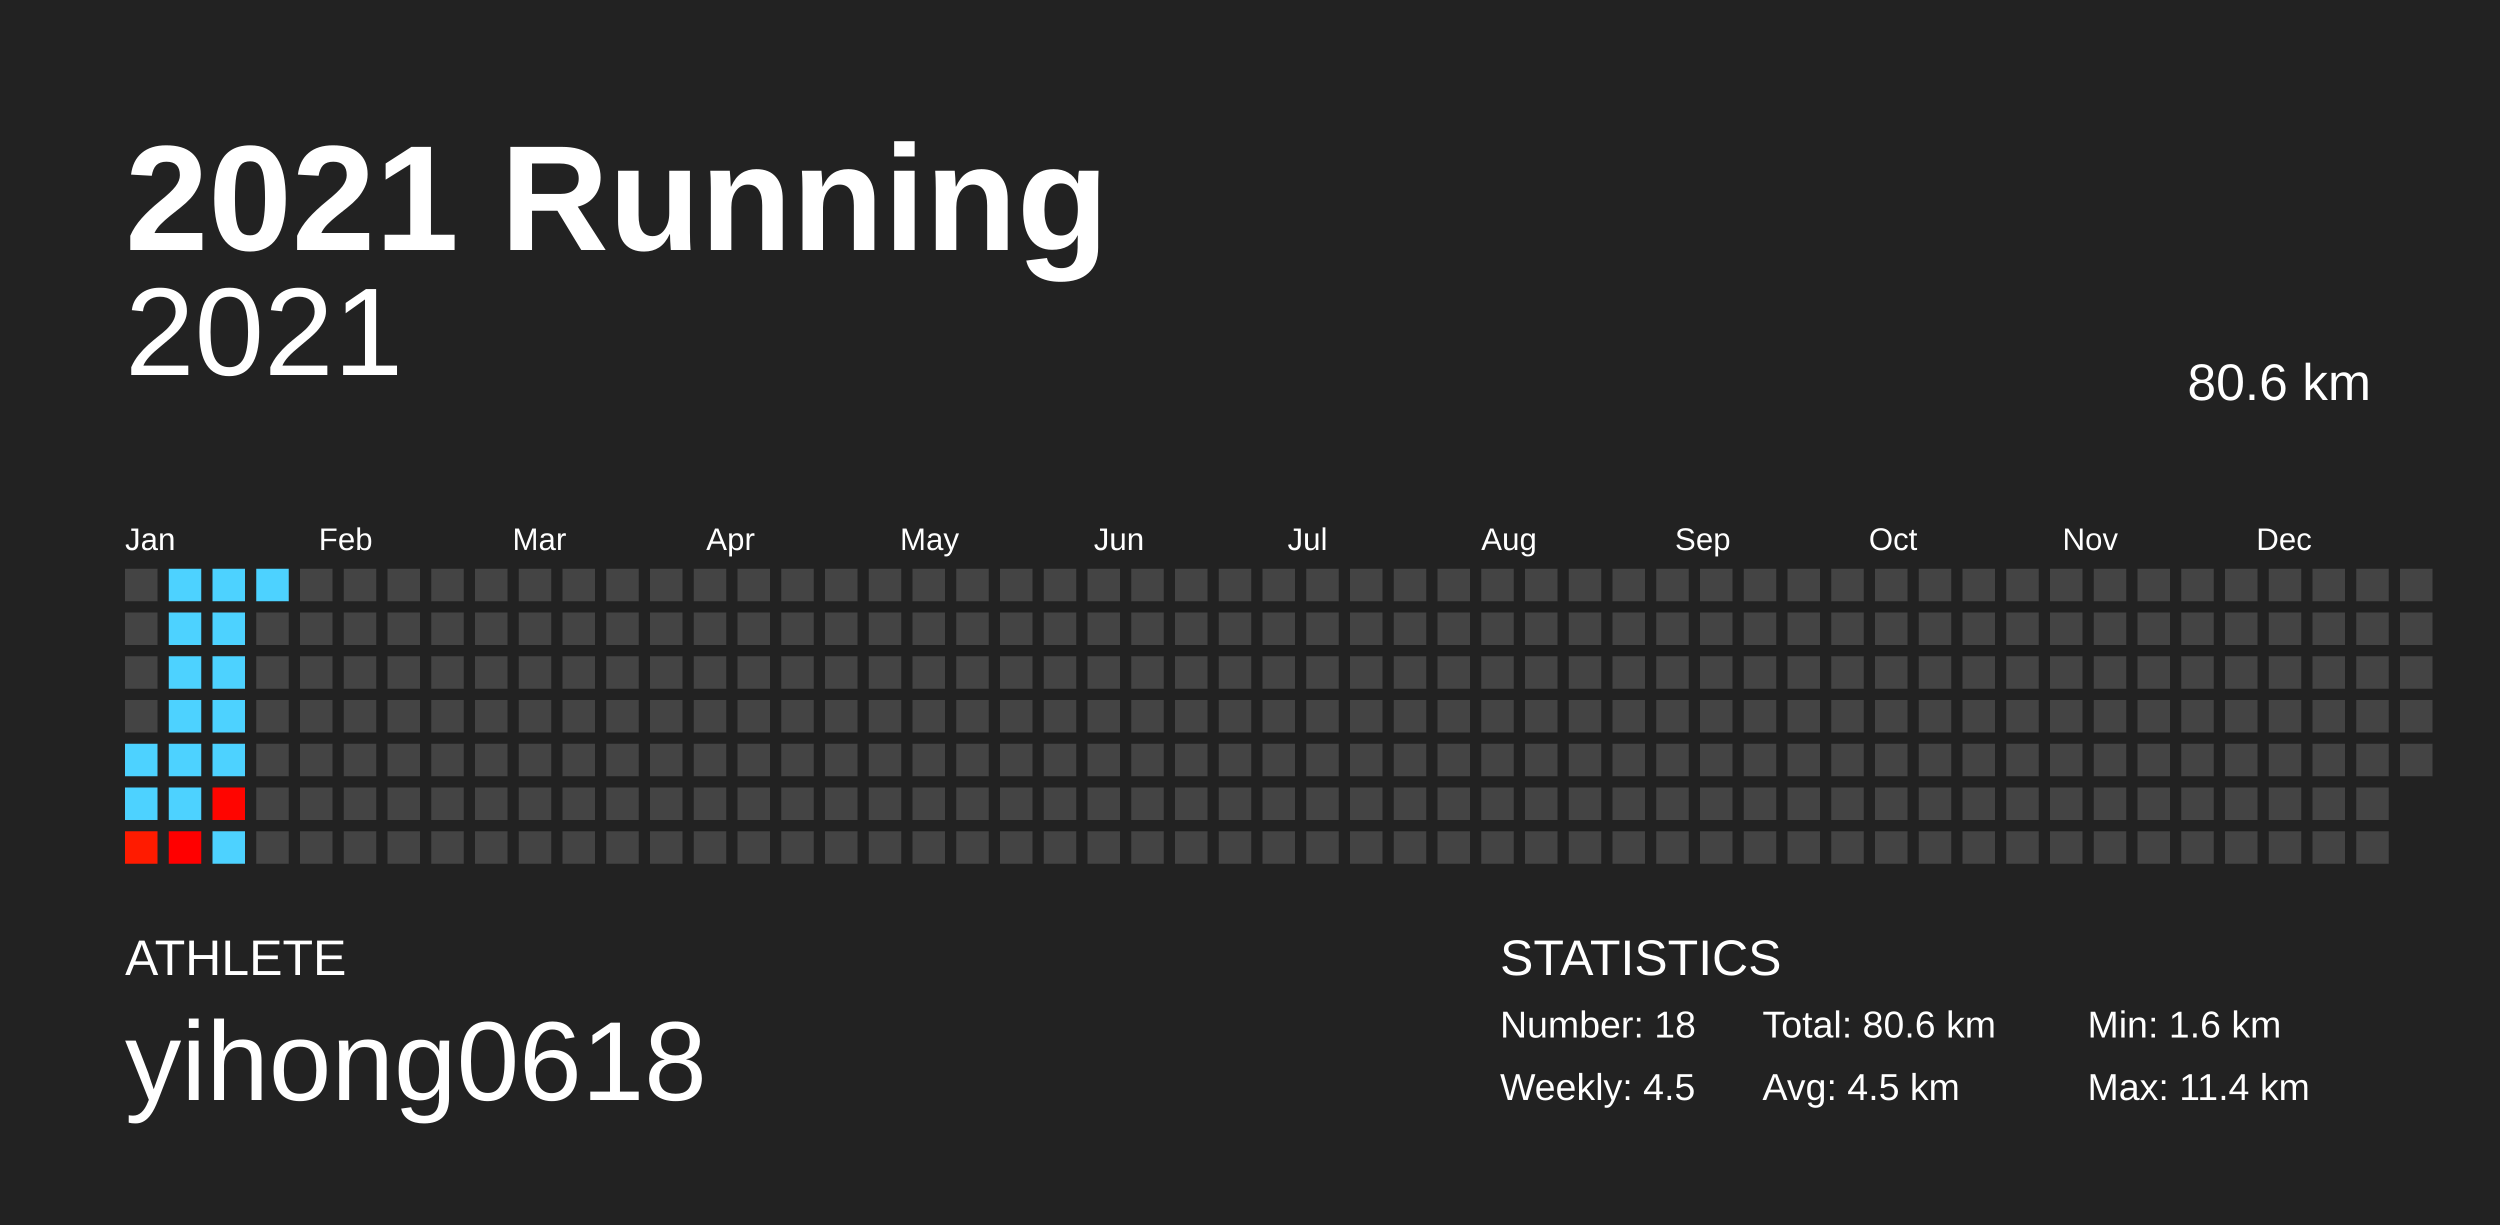
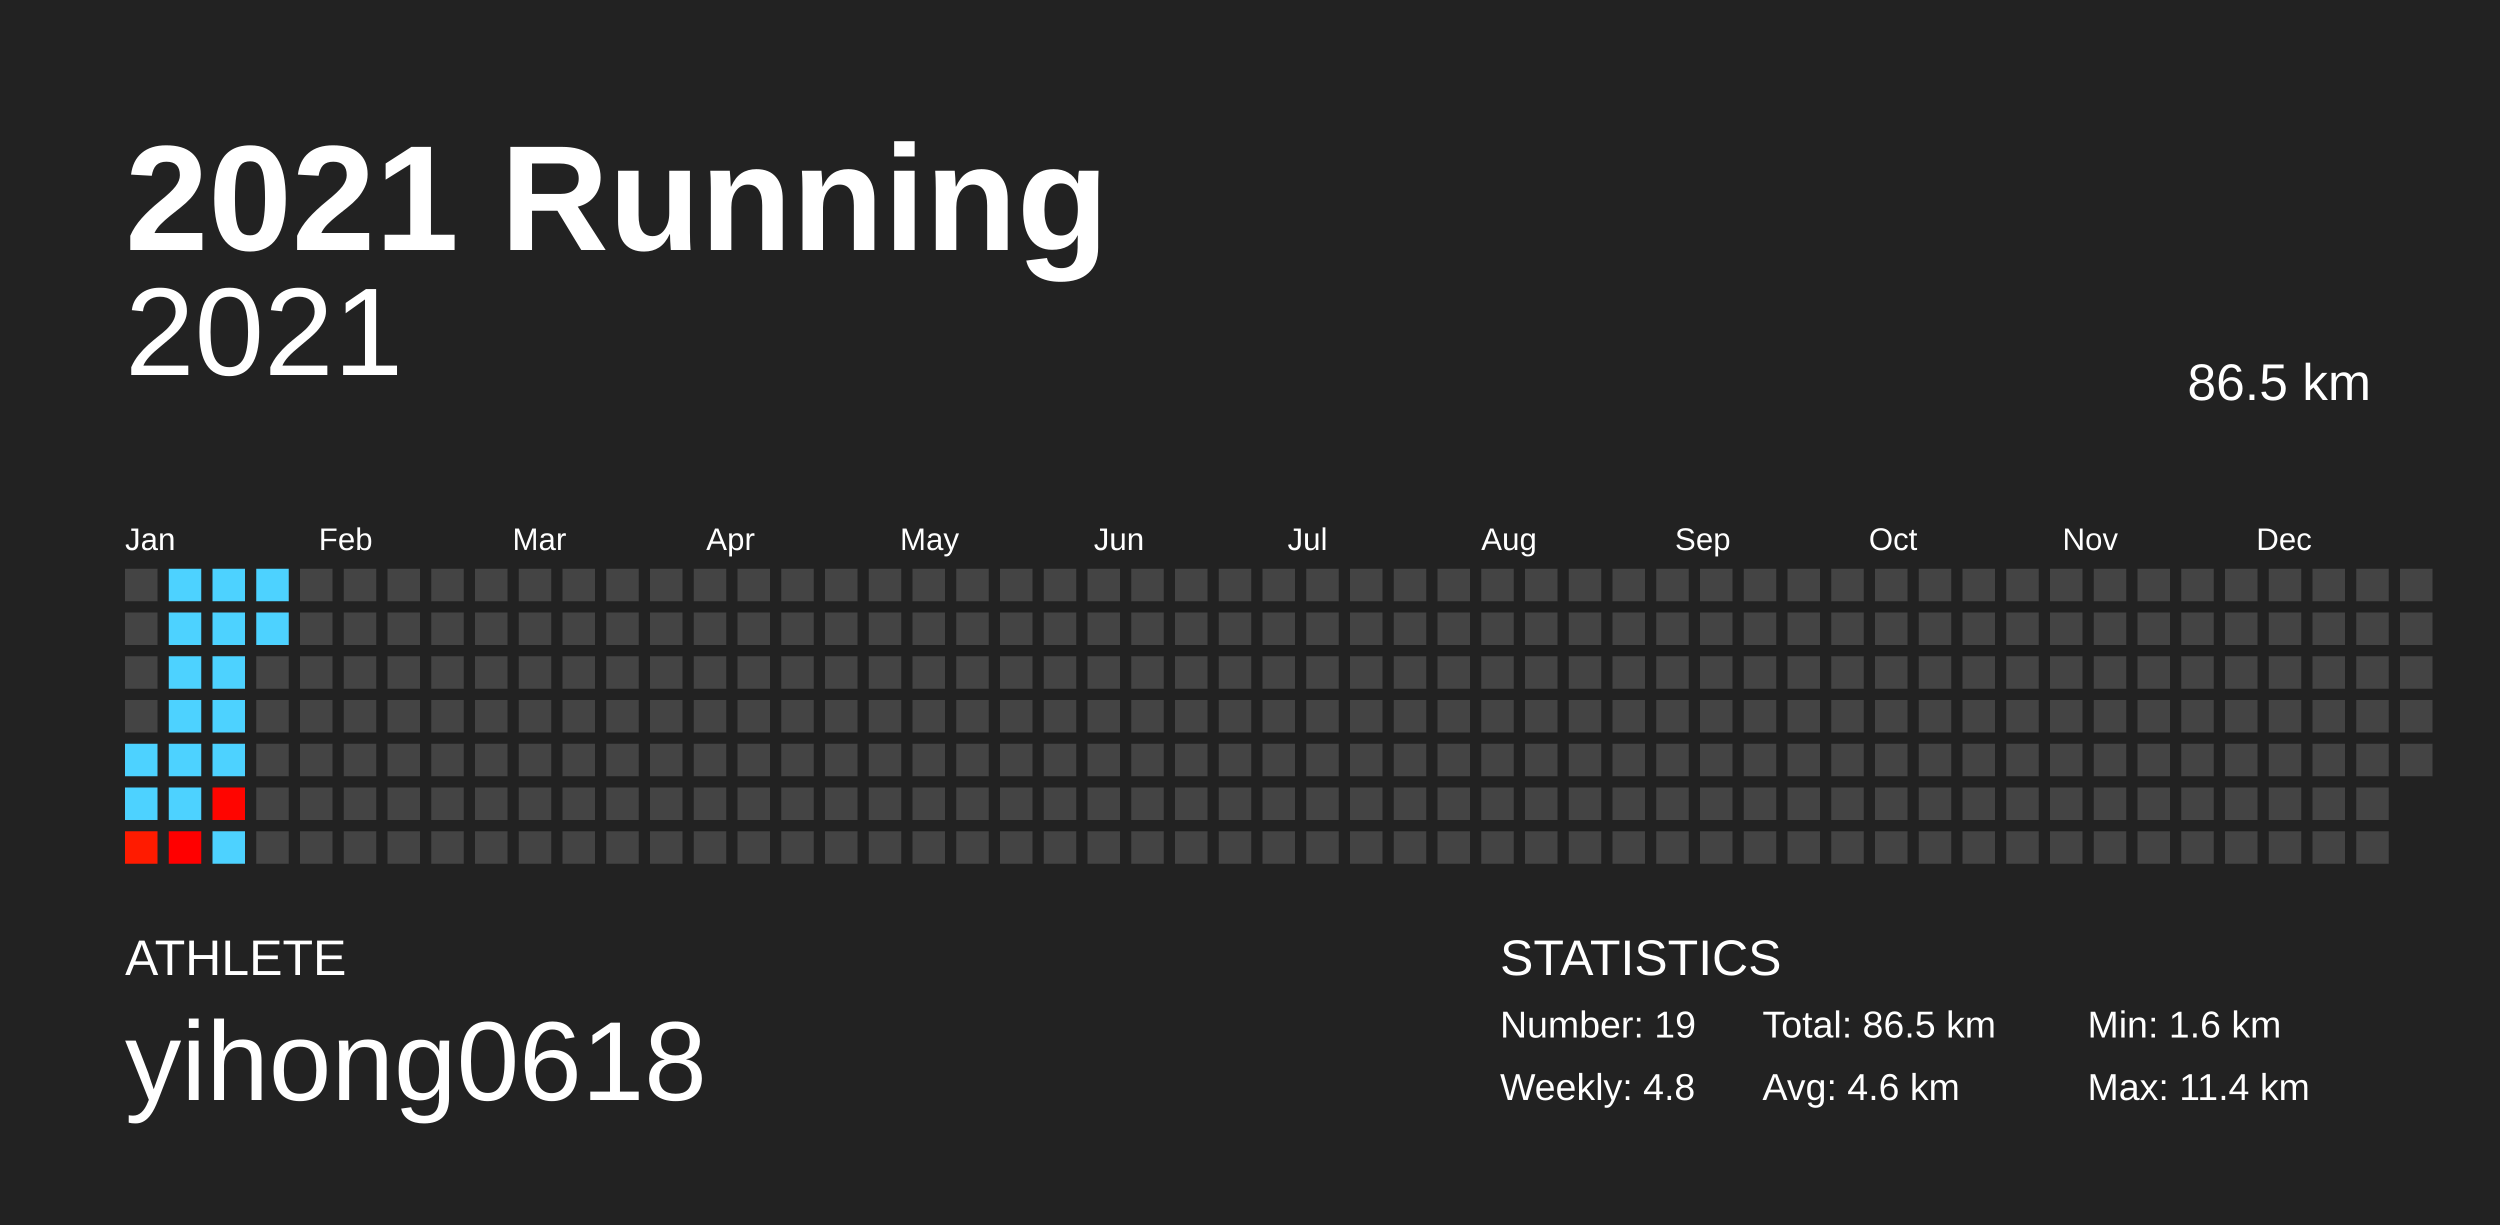
<svg xmlns="http://www.w3.org/2000/svg" baseProfile="full" height="98mm" version="1.1" viewBox="0,0,200,98" width="200mm">
  <defs />
  <rect fill="#222222" height="98" width="200" x="0" y="0" />
  <text fill="#FFFFFF" style="font-size:12px; font-family:Arial; font-weight:bold;" x="10" y="20">2021 Running</text>
  <text fill="#FFFFFF" style="font-size:4px; font-family:Arial" x="10" y="78">ATHLETE</text>
  <text fill="#FFFFFF" style="font-size:9px; font-family:Arial" x="10" y="88">yihong0618</text>
  <text fill="#FFFFFF" style="font-size:4px; font-family:Arial" x="120" y="78">STATISTICS</text>
-   <text fill="#FFFFFF" style="font-size:3px; font-family:Arial" x="120" y="83">Number: 18</text>
-   <text fill="#FFFFFF" style="font-size:3px; font-family:Arial" x="120" y="88">Weekly: 4.5</text>
-   <text fill="#FFFFFF" style="font-size:3px; font-family:Arial" x="141" y="83">Total: 80.6 km</text>
-   <text fill="#FFFFFF" style="font-size:3px; font-family:Arial" x="141" y="88">Avg: 4.5 km</text>
+   <text fill="#FFFFFF" style="font-size:3px; font-family:Arial" x="120" y="83">Number: 19</text>
+   <text fill="#FFFFFF" style="font-size:3px; font-family:Arial" x="120" y="88">Weekly: 4.8</text>
+   <text fill="#FFFFFF" style="font-size:3px; font-family:Arial" x="141" y="83">Total: 86.5 km</text>
+   <text fill="#FFFFFF" style="font-size:3px; font-family:Arial" x="141" y="88">Avg: 4.6 km</text>
  <text fill="#FFFFFF" style="font-size:3px; font-family:Arial" x="167" y="83">Min: 1.6 km</text>
  <text fill="#FFFFFF" style="font-size:3px; font-family:Arial" x="167" y="88">Max: 11.4 km</text>
  <text alignment-baseline="hanging" fill="#FFFFFF" style="font-size:10.0px; font-family:Arial;" x="10" y="30">2021</text>
-   <text alignment-baseline="hanging" fill="#FFFFFF" style="font-size:4.125px; font-family:Arial;" x="175" y="32">80.6 km</text>
+   <text alignment-baseline="hanging" fill="#FFFFFF" style="font-size:4.125px; font-family:Arial;" x="175" y="32">86.5 km</text>
  <text fill="#FFFFFF" style="font-size:2.5px; font-family:Arial" x="10.0" y="44">Jan</text>
  <text fill="#FFFFFF" style="font-size:2.5px; font-family:Arial" x="25.5" y="44">Feb</text>
  <text fill="#FFFFFF" style="font-size:2.5px; font-family:Arial" x="41.0" y="44">Mar</text>
  <text fill="#FFFFFF" style="font-size:2.5px; font-family:Arial" x="56.5" y="44">Apr</text>
  <text fill="#FFFFFF" style="font-size:2.5px; font-family:Arial" x="72.0" y="44">May</text>
  <text fill="#FFFFFF" style="font-size:2.5px; font-family:Arial" x="87.5" y="44">Jun</text>
  <text fill="#FFFFFF" style="font-size:2.5px; font-family:Arial" x="103.0" y="44">Jul</text>
  <text fill="#FFFFFF" style="font-size:2.5px; font-family:Arial" x="118.5" y="44">Aug</text>
  <text fill="#FFFFFF" style="font-size:2.5px; font-family:Arial" x="134.0" y="44">Sep</text>
  <text fill="#FFFFFF" style="font-size:2.5px; font-family:Arial" x="149.5" y="44">Oct</text>
  <text fill="#FFFFFF" style="font-size:2.5px; font-family:Arial" x="165.0" y="44">Nov</text>
  <text fill="#FFFFFF" style="font-size:2.5px; font-family:Arial" x="180.5" y="44">Dec</text>
  <rect fill="#444444" height="2.6" width="2.6" x="10.0" y="45.5" />
  <rect fill="#444444" height="2.6" width="2.6" x="10.0" y="49.0" />
  <rect fill="#444444" height="2.6" width="2.6" x="10.0" y="52.5" />
  <rect fill="#444444" height="2.6" width="2.6" x="10.0" y="56.0" />
  <rect fill="#4dd2ff" height="2.6" width="2.6" x="10.0" y="59.5" />
  <rect fill="#4dd2ff" height="2.6" width="2.6" x="10.0" y="63.0" />
  <rect fill="#ff1b00" height="2.6" width="2.6" x="10.0" y="66.5" />
  <rect fill="#4dd2ff" height="2.6" width="2.6" x="13.5" y="45.5" />
  <rect fill="#4dd2ff" height="2.6" width="2.6" x="13.5" y="49.0" />
  <rect fill="#4dd2ff" height="2.6" width="2.6" x="13.5" y="52.5" />
  <rect fill="#4dd2ff" height="2.6" width="2.6" x="13.5" y="56.0" />
  <rect fill="#4dd2ff" height="2.6" width="2.6" x="13.5" y="59.5" />
  <rect fill="#4dd2ff" height="2.6" width="2.6" x="13.5" y="63.0" />
  <rect fill="#ff0000" height="2.6" width="2.6" x="13.5" y="66.5" />
  <rect fill="#4dd2ff" height="2.6" width="2.6" x="17.0" y="45.5" />
  <rect fill="#4dd2ff" height="2.6" width="2.6" x="17.0" y="49.0" />
  <rect fill="#4dd2ff" height="2.6" width="2.6" x="17.0" y="52.5" />
  <rect fill="#4dd2ff" height="2.6" width="2.6" x="17.0" y="56.0" />
  <rect fill="#4dd2ff" height="2.6" width="2.6" x="17.0" y="59.5" />
  <rect fill="#ff0500" height="2.6" width="2.6" x="17.0" y="63.0" />
  <rect fill="#4dd2ff" height="2.6" width="2.6" x="17.0" y="66.5" />
  <rect fill="#4dd2ff" height="2.6" width="2.6" x="20.5" y="45.5" />
-   <rect fill="#444444" height="2.6" width="2.6" x="20.5" y="49.0" />
+   <rect fill="#4dd2ff" height="2.6" width="2.6" x="20.5" y="49.0" />
  <rect fill="#444444" height="2.6" width="2.6" x="20.5" y="52.5" />
  <rect fill="#444444" height="2.6" width="2.6" x="20.5" y="56.0" />
  <rect fill="#444444" height="2.6" width="2.6" x="20.5" y="59.5" />
  <rect fill="#444444" height="2.6" width="2.6" x="20.5" y="63.0" />
  <rect fill="#444444" height="2.6" width="2.6" x="20.5" y="66.5" />
  <rect fill="#444444" height="2.6" width="2.6" x="24.0" y="45.5" />
  <rect fill="#444444" height="2.6" width="2.6" x="24.0" y="49.0" />
  <rect fill="#444444" height="2.6" width="2.6" x="24.0" y="52.5" />
  <rect fill="#444444" height="2.6" width="2.6" x="24.0" y="56.0" />
  <rect fill="#444444" height="2.6" width="2.6" x="24.0" y="59.5" />
  <rect fill="#444444" height="2.6" width="2.6" x="24.0" y="63.0" />
  <rect fill="#444444" height="2.6" width="2.6" x="24.0" y="66.5" />
  <rect fill="#444444" height="2.6" width="2.6" x="27.5" y="45.5" />
  <rect fill="#444444" height="2.6" width="2.6" x="27.5" y="49.0" />
  <rect fill="#444444" height="2.6" width="2.6" x="27.5" y="52.5" />
  <rect fill="#444444" height="2.6" width="2.6" x="27.5" y="56.0" />
  <rect fill="#444444" height="2.6" width="2.6" x="27.5" y="59.5" />
  <rect fill="#444444" height="2.6" width="2.6" x="27.5" y="63.0" />
  <rect fill="#444444" height="2.6" width="2.6" x="27.5" y="66.5" />
  <rect fill="#444444" height="2.6" width="2.6" x="31.0" y="45.5" />
  <rect fill="#444444" height="2.6" width="2.6" x="31.0" y="49.0" />
  <rect fill="#444444" height="2.6" width="2.6" x="31.0" y="52.5" />
  <rect fill="#444444" height="2.6" width="2.6" x="31.0" y="56.0" />
  <rect fill="#444444" height="2.6" width="2.6" x="31.0" y="59.5" />
  <rect fill="#444444" height="2.6" width="2.6" x="31.0" y="63.0" />
  <rect fill="#444444" height="2.6" width="2.6" x="31.0" y="66.5" />
  <rect fill="#444444" height="2.6" width="2.6" x="34.5" y="45.5" />
  <rect fill="#444444" height="2.6" width="2.6" x="34.5" y="49.0" />
  <rect fill="#444444" height="2.6" width="2.6" x="34.5" y="52.5" />
  <rect fill="#444444" height="2.6" width="2.6" x="34.5" y="56.0" />
  <rect fill="#444444" height="2.6" width="2.6" x="34.5" y="59.5" />
  <rect fill="#444444" height="2.6" width="2.6" x="34.5" y="63.0" />
  <rect fill="#444444" height="2.6" width="2.6" x="34.5" y="66.5" />
  <rect fill="#444444" height="2.6" width="2.6" x="38.0" y="45.5" />
  <rect fill="#444444" height="2.6" width="2.6" x="38.0" y="49.0" />
  <rect fill="#444444" height="2.6" width="2.6" x="38.0" y="52.5" />
  <rect fill="#444444" height="2.6" width="2.6" x="38.0" y="56.0" />
  <rect fill="#444444" height="2.6" width="2.6" x="38.0" y="59.5" />
  <rect fill="#444444" height="2.6" width="2.6" x="38.0" y="63.0" />
  <rect fill="#444444" height="2.6" width="2.6" x="38.0" y="66.5" />
  <rect fill="#444444" height="2.6" width="2.6" x="41.5" y="45.5" />
  <rect fill="#444444" height="2.6" width="2.6" x="41.5" y="49.0" />
  <rect fill="#444444" height="2.6" width="2.6" x="41.5" y="52.5" />
  <rect fill="#444444" height="2.6" width="2.6" x="41.5" y="56.0" />
  <rect fill="#444444" height="2.6" width="2.6" x="41.5" y="59.5" />
  <rect fill="#444444" height="2.6" width="2.6" x="41.5" y="63.0" />
  <rect fill="#444444" height="2.6" width="2.6" x="41.5" y="66.5" />
  <rect fill="#444444" height="2.6" width="2.6" x="45.0" y="45.5" />
  <rect fill="#444444" height="2.6" width="2.6" x="45.0" y="49.0" />
  <rect fill="#444444" height="2.6" width="2.6" x="45.0" y="52.5" />
  <rect fill="#444444" height="2.6" width="2.6" x="45.0" y="56.0" />
  <rect fill="#444444" height="2.6" width="2.6" x="45.0" y="59.5" />
  <rect fill="#444444" height="2.6" width="2.6" x="45.0" y="63.0" />
  <rect fill="#444444" height="2.6" width="2.6" x="45.0" y="66.5" />
  <rect fill="#444444" height="2.6" width="2.6" x="48.5" y="45.5" />
  <rect fill="#444444" height="2.6" width="2.6" x="48.5" y="49.0" />
  <rect fill="#444444" height="2.6" width="2.6" x="48.5" y="52.5" />
  <rect fill="#444444" height="2.6" width="2.6" x="48.5" y="56.0" />
  <rect fill="#444444" height="2.6" width="2.6" x="48.5" y="59.5" />
  <rect fill="#444444" height="2.6" width="2.6" x="48.5" y="63.0" />
  <rect fill="#444444" height="2.6" width="2.6" x="48.5" y="66.5" />
  <rect fill="#444444" height="2.6" width="2.6" x="52.0" y="45.5" />
  <rect fill="#444444" height="2.6" width="2.6" x="52.0" y="49.0" />
  <rect fill="#444444" height="2.6" width="2.6" x="52.0" y="52.5" />
  <rect fill="#444444" height="2.6" width="2.6" x="52.0" y="56.0" />
  <rect fill="#444444" height="2.6" width="2.6" x="52.0" y="59.5" />
  <rect fill="#444444" height="2.6" width="2.6" x="52.0" y="63.0" />
  <rect fill="#444444" height="2.6" width="2.6" x="52.0" y="66.5" />
  <rect fill="#444444" height="2.6" width="2.6" x="55.5" y="45.5" />
  <rect fill="#444444" height="2.6" width="2.6" x="55.5" y="49.0" />
  <rect fill="#444444" height="2.6" width="2.6" x="55.5" y="52.5" />
  <rect fill="#444444" height="2.6" width="2.6" x="55.5" y="56.0" />
  <rect fill="#444444" height="2.6" width="2.6" x="55.5" y="59.5" />
  <rect fill="#444444" height="2.6" width="2.6" x="55.5" y="63.0" />
  <rect fill="#444444" height="2.6" width="2.6" x="55.5" y="66.5" />
  <rect fill="#444444" height="2.6" width="2.6" x="59.0" y="45.5" />
  <rect fill="#444444" height="2.6" width="2.6" x="59.0" y="49.0" />
  <rect fill="#444444" height="2.6" width="2.6" x="59.0" y="52.5" />
  <rect fill="#444444" height="2.6" width="2.6" x="59.0" y="56.0" />
  <rect fill="#444444" height="2.6" width="2.6" x="59.0" y="59.5" />
  <rect fill="#444444" height="2.6" width="2.6" x="59.0" y="63.0" />
  <rect fill="#444444" height="2.6" width="2.6" x="59.0" y="66.5" />
  <rect fill="#444444" height="2.6" width="2.6" x="62.5" y="45.5" />
  <rect fill="#444444" height="2.6" width="2.6" x="62.5" y="49.0" />
  <rect fill="#444444" height="2.6" width="2.6" x="62.5" y="52.5" />
  <rect fill="#444444" height="2.6" width="2.6" x="62.5" y="56.0" />
  <rect fill="#444444" height="2.6" width="2.6" x="62.5" y="59.5" />
  <rect fill="#444444" height="2.6" width="2.6" x="62.5" y="63.0" />
  <rect fill="#444444" height="2.6" width="2.6" x="62.5" y="66.5" />
  <rect fill="#444444" height="2.6" width="2.6" x="66.0" y="45.5" />
  <rect fill="#444444" height="2.6" width="2.6" x="66.0" y="49.0" />
  <rect fill="#444444" height="2.6" width="2.6" x="66.0" y="52.5" />
  <rect fill="#444444" height="2.6" width="2.6" x="66.0" y="56.0" />
  <rect fill="#444444" height="2.6" width="2.6" x="66.0" y="59.5" />
  <rect fill="#444444" height="2.6" width="2.6" x="66.0" y="63.0" />
  <rect fill="#444444" height="2.6" width="2.6" x="66.0" y="66.5" />
  <rect fill="#444444" height="2.6" width="2.6" x="69.5" y="45.5" />
  <rect fill="#444444" height="2.6" width="2.6" x="69.5" y="49.0" />
  <rect fill="#444444" height="2.6" width="2.6" x="69.5" y="52.5" />
  <rect fill="#444444" height="2.6" width="2.6" x="69.5" y="56.0" />
  <rect fill="#444444" height="2.6" width="2.6" x="69.5" y="59.5" />
  <rect fill="#444444" height="2.6" width="2.6" x="69.5" y="63.0" />
  <rect fill="#444444" height="2.6" width="2.6" x="69.5" y="66.5" />
  <rect fill="#444444" height="2.6" width="2.6" x="73.0" y="45.5" />
  <rect fill="#444444" height="2.6" width="2.6" x="73.0" y="49.0" />
  <rect fill="#444444" height="2.6" width="2.6" x="73.0" y="52.5" />
  <rect fill="#444444" height="2.6" width="2.6" x="73.0" y="56.0" />
  <rect fill="#444444" height="2.6" width="2.6" x="73.0" y="59.5" />
  <rect fill="#444444" height="2.6" width="2.6" x="73.0" y="63.0" />
  <rect fill="#444444" height="2.6" width="2.6" x="73.0" y="66.5" />
  <rect fill="#444444" height="2.6" width="2.6" x="76.5" y="45.5" />
  <rect fill="#444444" height="2.6" width="2.6" x="76.5" y="49.0" />
  <rect fill="#444444" height="2.6" width="2.6" x="76.5" y="52.5" />
  <rect fill="#444444" height="2.6" width="2.6" x="76.5" y="56.0" />
  <rect fill="#444444" height="2.6" width="2.6" x="76.5" y="59.5" />
  <rect fill="#444444" height="2.6" width="2.6" x="76.5" y="63.0" />
  <rect fill="#444444" height="2.6" width="2.6" x="76.5" y="66.5" />
  <rect fill="#444444" height="2.6" width="2.6" x="80.0" y="45.5" />
  <rect fill="#444444" height="2.6" width="2.6" x="80.0" y="49.0" />
  <rect fill="#444444" height="2.6" width="2.6" x="80.0" y="52.5" />
  <rect fill="#444444" height="2.6" width="2.6" x="80.0" y="56.0" />
  <rect fill="#444444" height="2.6" width="2.6" x="80.0" y="59.5" />
  <rect fill="#444444" height="2.6" width="2.6" x="80.0" y="63.0" />
  <rect fill="#444444" height="2.6" width="2.6" x="80.0" y="66.5" />
  <rect fill="#444444" height="2.6" width="2.6" x="83.5" y="45.5" />
  <rect fill="#444444" height="2.6" width="2.6" x="83.5" y="49.0" />
  <rect fill="#444444" height="2.6" width="2.6" x="83.5" y="52.5" />
  <rect fill="#444444" height="2.6" width="2.6" x="83.5" y="56.0" />
  <rect fill="#444444" height="2.6" width="2.6" x="83.5" y="59.5" />
  <rect fill="#444444" height="2.6" width="2.6" x="83.5" y="63.0" />
  <rect fill="#444444" height="2.6" width="2.6" x="83.5" y="66.5" />
  <rect fill="#444444" height="2.6" width="2.6" x="87.0" y="45.5" />
  <rect fill="#444444" height="2.6" width="2.6" x="87.0" y="49.0" />
  <rect fill="#444444" height="2.6" width="2.6" x="87.0" y="52.5" />
  <rect fill="#444444" height="2.6" width="2.6" x="87.0" y="56.0" />
  <rect fill="#444444" height="2.6" width="2.6" x="87.0" y="59.5" />
  <rect fill="#444444" height="2.6" width="2.6" x="87.0" y="63.0" />
  <rect fill="#444444" height="2.6" width="2.6" x="87.0" y="66.5" />
  <rect fill="#444444" height="2.6" width="2.6" x="90.5" y="45.5" />
  <rect fill="#444444" height="2.6" width="2.6" x="90.5" y="49.0" />
  <rect fill="#444444" height="2.6" width="2.6" x="90.5" y="52.5" />
  <rect fill="#444444" height="2.6" width="2.6" x="90.5" y="56.0" />
  <rect fill="#444444" height="2.6" width="2.6" x="90.5" y="59.5" />
  <rect fill="#444444" height="2.6" width="2.6" x="90.5" y="63.0" />
  <rect fill="#444444" height="2.6" width="2.6" x="90.5" y="66.5" />
  <rect fill="#444444" height="2.6" width="2.6" x="94.0" y="45.5" />
  <rect fill="#444444" height="2.6" width="2.6" x="94.0" y="49.0" />
  <rect fill="#444444" height="2.6" width="2.6" x="94.0" y="52.5" />
  <rect fill="#444444" height="2.6" width="2.6" x="94.0" y="56.0" />
  <rect fill="#444444" height="2.6" width="2.6" x="94.0" y="59.5" />
  <rect fill="#444444" height="2.6" width="2.6" x="94.0" y="63.0" />
  <rect fill="#444444" height="2.6" width="2.6" x="94.0" y="66.5" />
  <rect fill="#444444" height="2.6" width="2.6" x="97.5" y="45.5" />
  <rect fill="#444444" height="2.6" width="2.6" x="97.5" y="49.0" />
  <rect fill="#444444" height="2.6" width="2.6" x="97.5" y="52.5" />
  <rect fill="#444444" height="2.6" width="2.6" x="97.5" y="56.0" />
  <rect fill="#444444" height="2.6" width="2.6" x="97.5" y="59.5" />
  <rect fill="#444444" height="2.6" width="2.6" x="97.5" y="63.0" />
  <rect fill="#444444" height="2.6" width="2.6" x="97.5" y="66.5" />
  <rect fill="#444444" height="2.6" width="2.6" x="101.0" y="45.5" />
  <rect fill="#444444" height="2.6" width="2.6" x="101.0" y="49.0" />
  <rect fill="#444444" height="2.6" width="2.6" x="101.0" y="52.5" />
  <rect fill="#444444" height="2.6" width="2.6" x="101.0" y="56.0" />
  <rect fill="#444444" height="2.6" width="2.6" x="101.0" y="59.5" />
  <rect fill="#444444" height="2.6" width="2.6" x="101.0" y="63.0" />
  <rect fill="#444444" height="2.6" width="2.6" x="101.0" y="66.5" />
  <rect fill="#444444" height="2.6" width="2.6" x="104.5" y="45.5" />
  <rect fill="#444444" height="2.6" width="2.6" x="104.5" y="49.0" />
  <rect fill="#444444" height="2.6" width="2.6" x="104.5" y="52.5" />
  <rect fill="#444444" height="2.6" width="2.6" x="104.5" y="56.0" />
  <rect fill="#444444" height="2.6" width="2.6" x="104.5" y="59.5" />
  <rect fill="#444444" height="2.6" width="2.6" x="104.5" y="63.0" />
  <rect fill="#444444" height="2.6" width="2.6" x="104.5" y="66.5" />
  <rect fill="#444444" height="2.6" width="2.6" x="108.0" y="45.5" />
  <rect fill="#444444" height="2.6" width="2.6" x="108.0" y="49.0" />
  <rect fill="#444444" height="2.6" width="2.6" x="108.0" y="52.5" />
  <rect fill="#444444" height="2.6" width="2.6" x="108.0" y="56.0" />
  <rect fill="#444444" height="2.6" width="2.6" x="108.0" y="59.5" />
  <rect fill="#444444" height="2.6" width="2.6" x="108.0" y="63.0" />
  <rect fill="#444444" height="2.6" width="2.6" x="108.0" y="66.5" />
  <rect fill="#444444" height="2.6" width="2.6" x="111.5" y="45.5" />
  <rect fill="#444444" height="2.6" width="2.6" x="111.5" y="49.0" />
  <rect fill="#444444" height="2.6" width="2.6" x="111.5" y="52.5" />
  <rect fill="#444444" height="2.6" width="2.6" x="111.5" y="56.0" />
  <rect fill="#444444" height="2.6" width="2.6" x="111.5" y="59.5" />
  <rect fill="#444444" height="2.6" width="2.6" x="111.5" y="63.0" />
  <rect fill="#444444" height="2.6" width="2.6" x="111.5" y="66.5" />
  <rect fill="#444444" height="2.6" width="2.6" x="115.0" y="45.5" />
  <rect fill="#444444" height="2.6" width="2.6" x="115.0" y="49.0" />
  <rect fill="#444444" height="2.6" width="2.6" x="115.0" y="52.5" />
  <rect fill="#444444" height="2.6" width="2.6" x="115.0" y="56.0" />
  <rect fill="#444444" height="2.6" width="2.6" x="115.0" y="59.5" />
  <rect fill="#444444" height="2.6" width="2.6" x="115.0" y="63.0" />
  <rect fill="#444444" height="2.6" width="2.6" x="115.0" y="66.5" />
  <rect fill="#444444" height="2.6" width="2.6" x="118.5" y="45.5" />
  <rect fill="#444444" height="2.6" width="2.6" x="118.5" y="49.0" />
  <rect fill="#444444" height="2.6" width="2.6" x="118.5" y="52.5" />
  <rect fill="#444444" height="2.6" width="2.6" x="118.5" y="56.0" />
  <rect fill="#444444" height="2.6" width="2.6" x="118.5" y="59.5" />
  <rect fill="#444444" height="2.6" width="2.6" x="118.5" y="63.0" />
  <rect fill="#444444" height="2.6" width="2.6" x="118.5" y="66.5" />
  <rect fill="#444444" height="2.6" width="2.6" x="122.0" y="45.5" />
  <rect fill="#444444" height="2.6" width="2.6" x="122.0" y="49.0" />
  <rect fill="#444444" height="2.6" width="2.6" x="122.0" y="52.5" />
  <rect fill="#444444" height="2.6" width="2.6" x="122.0" y="56.0" />
  <rect fill="#444444" height="2.6" width="2.6" x="122.0" y="59.5" />
  <rect fill="#444444" height="2.6" width="2.6" x="122.0" y="63.0" />
  <rect fill="#444444" height="2.6" width="2.6" x="122.0" y="66.5" />
  <rect fill="#444444" height="2.6" width="2.6" x="125.5" y="45.5" />
  <rect fill="#444444" height="2.6" width="2.6" x="125.5" y="49.0" />
  <rect fill="#444444" height="2.6" width="2.6" x="125.5" y="52.5" />
  <rect fill="#444444" height="2.6" width="2.6" x="125.5" y="56.0" />
  <rect fill="#444444" height="2.6" width="2.6" x="125.5" y="59.5" />
  <rect fill="#444444" height="2.6" width="2.6" x="125.5" y="63.0" />
  <rect fill="#444444" height="2.6" width="2.6" x="125.5" y="66.5" />
  <rect fill="#444444" height="2.6" width="2.6" x="129.0" y="45.5" />
  <rect fill="#444444" height="2.6" width="2.6" x="129.0" y="49.0" />
  <rect fill="#444444" height="2.6" width="2.6" x="129.0" y="52.5" />
  <rect fill="#444444" height="2.6" width="2.6" x="129.0" y="56.0" />
  <rect fill="#444444" height="2.6" width="2.6" x="129.0" y="59.5" />
  <rect fill="#444444" height="2.6" width="2.6" x="129.0" y="63.0" />
  <rect fill="#444444" height="2.6" width="2.6" x="129.0" y="66.5" />
  <rect fill="#444444" height="2.6" width="2.6" x="132.5" y="45.5" />
  <rect fill="#444444" height="2.6" width="2.6" x="132.5" y="49.0" />
  <rect fill="#444444" height="2.6" width="2.6" x="132.5" y="52.5" />
  <rect fill="#444444" height="2.6" width="2.6" x="132.5" y="56.0" />
  <rect fill="#444444" height="2.6" width="2.6" x="132.5" y="59.5" />
  <rect fill="#444444" height="2.6" width="2.6" x="132.5" y="63.0" />
  <rect fill="#444444" height="2.6" width="2.6" x="132.5" y="66.5" />
  <rect fill="#444444" height="2.6" width="2.6" x="136.0" y="45.5" />
  <rect fill="#444444" height="2.6" width="2.6" x="136.0" y="49.0" />
  <rect fill="#444444" height="2.6" width="2.6" x="136.0" y="52.5" />
  <rect fill="#444444" height="2.6" width="2.6" x="136.0" y="56.0" />
  <rect fill="#444444" height="2.6" width="2.6" x="136.0" y="59.5" />
  <rect fill="#444444" height="2.6" width="2.6" x="136.0" y="63.0" />
  <rect fill="#444444" height="2.6" width="2.6" x="136.0" y="66.5" />
  <rect fill="#444444" height="2.6" width="2.6" x="139.5" y="45.5" />
  <rect fill="#444444" height="2.6" width="2.6" x="139.5" y="49.0" />
  <rect fill="#444444" height="2.6" width="2.6" x="139.5" y="52.5" />
  <rect fill="#444444" height="2.6" width="2.6" x="139.5" y="56.0" />
  <rect fill="#444444" height="2.6" width="2.6" x="139.5" y="59.5" />
  <rect fill="#444444" height="2.6" width="2.6" x="139.5" y="63.0" />
  <rect fill="#444444" height="2.6" width="2.6" x="139.5" y="66.5" />
  <rect fill="#444444" height="2.6" width="2.6" x="143.0" y="45.5" />
  <rect fill="#444444" height="2.6" width="2.6" x="143.0" y="49.0" />
  <rect fill="#444444" height="2.6" width="2.6" x="143.0" y="52.5" />
  <rect fill="#444444" height="2.6" width="2.6" x="143.0" y="56.0" />
  <rect fill="#444444" height="2.6" width="2.6" x="143.0" y="59.5" />
  <rect fill="#444444" height="2.6" width="2.6" x="143.0" y="63.0" />
  <rect fill="#444444" height="2.6" width="2.6" x="143.0" y="66.5" />
  <rect fill="#444444" height="2.6" width="2.6" x="146.5" y="45.5" />
  <rect fill="#444444" height="2.6" width="2.6" x="146.5" y="49.0" />
  <rect fill="#444444" height="2.6" width="2.6" x="146.5" y="52.5" />
  <rect fill="#444444" height="2.6" width="2.6" x="146.5" y="56.0" />
  <rect fill="#444444" height="2.6" width="2.6" x="146.5" y="59.5" />
  <rect fill="#444444" height="2.6" width="2.6" x="146.5" y="63.0" />
  <rect fill="#444444" height="2.6" width="2.6" x="146.5" y="66.5" />
  <rect fill="#444444" height="2.6" width="2.6" x="150.0" y="45.5" />
  <rect fill="#444444" height="2.6" width="2.6" x="150.0" y="49.0" />
  <rect fill="#444444" height="2.6" width="2.6" x="150.0" y="52.5" />
  <rect fill="#444444" height="2.6" width="2.6" x="150.0" y="56.0" />
  <rect fill="#444444" height="2.6" width="2.6" x="150.0" y="59.5" />
  <rect fill="#444444" height="2.6" width="2.6" x="150.0" y="63.0" />
  <rect fill="#444444" height="2.6" width="2.6" x="150.0" y="66.5" />
  <rect fill="#444444" height="2.6" width="2.6" x="153.5" y="45.5" />
  <rect fill="#444444" height="2.6" width="2.6" x="153.5" y="49.0" />
  <rect fill="#444444" height="2.6" width="2.6" x="153.5" y="52.5" />
  <rect fill="#444444" height="2.6" width="2.6" x="153.5" y="56.0" />
  <rect fill="#444444" height="2.6" width="2.6" x="153.5" y="59.5" />
  <rect fill="#444444" height="2.6" width="2.6" x="153.5" y="63.0" />
  <rect fill="#444444" height="2.6" width="2.6" x="153.5" y="66.5" />
  <rect fill="#444444" height="2.6" width="2.6" x="157.0" y="45.5" />
  <rect fill="#444444" height="2.6" width="2.6" x="157.0" y="49.0" />
  <rect fill="#444444" height="2.6" width="2.6" x="157.0" y="52.5" />
  <rect fill="#444444" height="2.6" width="2.6" x="157.0" y="56.0" />
  <rect fill="#444444" height="2.6" width="2.6" x="157.0" y="59.5" />
  <rect fill="#444444" height="2.6" width="2.6" x="157.0" y="63.0" />
  <rect fill="#444444" height="2.6" width="2.6" x="157.0" y="66.5" />
  <rect fill="#444444" height="2.6" width="2.6" x="160.5" y="45.5" />
  <rect fill="#444444" height="2.6" width="2.6" x="160.5" y="49.0" />
  <rect fill="#444444" height="2.6" width="2.6" x="160.5" y="52.5" />
  <rect fill="#444444" height="2.6" width="2.6" x="160.5" y="56.0" />
  <rect fill="#444444" height="2.6" width="2.6" x="160.5" y="59.5" />
  <rect fill="#444444" height="2.6" width="2.6" x="160.5" y="63.0" />
  <rect fill="#444444" height="2.6" width="2.6" x="160.5" y="66.5" />
  <rect fill="#444444" height="2.6" width="2.6" x="164.0" y="45.5" />
  <rect fill="#444444" height="2.6" width="2.6" x="164.0" y="49.0" />
  <rect fill="#444444" height="2.6" width="2.6" x="164.0" y="52.5" />
  <rect fill="#444444" height="2.6" width="2.6" x="164.0" y="56.0" />
  <rect fill="#444444" height="2.6" width="2.6" x="164.0" y="59.5" />
  <rect fill="#444444" height="2.6" width="2.6" x="164.0" y="63.0" />
  <rect fill="#444444" height="2.6" width="2.6" x="164.0" y="66.5" />
  <rect fill="#444444" height="2.6" width="2.6" x="167.5" y="45.5" />
  <rect fill="#444444" height="2.6" width="2.6" x="167.5" y="49.0" />
  <rect fill="#444444" height="2.6" width="2.6" x="167.5" y="52.5" />
  <rect fill="#444444" height="2.6" width="2.6" x="167.5" y="56.0" />
  <rect fill="#444444" height="2.6" width="2.6" x="167.5" y="59.5" />
  <rect fill="#444444" height="2.6" width="2.6" x="167.5" y="63.0" />
  <rect fill="#444444" height="2.6" width="2.6" x="167.5" y="66.5" />
  <rect fill="#444444" height="2.6" width="2.6" x="171.0" y="45.5" />
  <rect fill="#444444" height="2.6" width="2.6" x="171.0" y="49.0" />
  <rect fill="#444444" height="2.6" width="2.6" x="171.0" y="52.5" />
  <rect fill="#444444" height="2.6" width="2.6" x="171.0" y="56.0" />
  <rect fill="#444444" height="2.6" width="2.6" x="171.0" y="59.5" />
  <rect fill="#444444" height="2.6" width="2.6" x="171.0" y="63.0" />
  <rect fill="#444444" height="2.6" width="2.6" x="171.0" y="66.5" />
  <rect fill="#444444" height="2.6" width="2.6" x="174.5" y="45.5" />
  <rect fill="#444444" height="2.6" width="2.6" x="174.5" y="49.0" />
  <rect fill="#444444" height="2.6" width="2.6" x="174.5" y="52.5" />
  <rect fill="#444444" height="2.6" width="2.6" x="174.5" y="56.0" />
  <rect fill="#444444" height="2.6" width="2.6" x="174.5" y="59.5" />
  <rect fill="#444444" height="2.6" width="2.6" x="174.5" y="63.0" />
  <rect fill="#444444" height="2.6" width="2.6" x="174.5" y="66.5" />
  <rect fill="#444444" height="2.6" width="2.6" x="178.0" y="45.5" />
  <rect fill="#444444" height="2.6" width="2.6" x="178.0" y="49.0" />
  <rect fill="#444444" height="2.6" width="2.6" x="178.0" y="52.5" />
  <rect fill="#444444" height="2.6" width="2.6" x="178.0" y="56.0" />
  <rect fill="#444444" height="2.6" width="2.6" x="178.0" y="59.5" />
  <rect fill="#444444" height="2.6" width="2.6" x="178.0" y="63.0" />
  <rect fill="#444444" height="2.6" width="2.6" x="178.0" y="66.5" />
  <rect fill="#444444" height="2.6" width="2.6" x="181.5" y="45.5" />
  <rect fill="#444444" height="2.6" width="2.6" x="181.5" y="49.0" />
  <rect fill="#444444" height="2.6" width="2.6" x="181.5" y="52.5" />
  <rect fill="#444444" height="2.6" width="2.6" x="181.5" y="56.0" />
  <rect fill="#444444" height="2.6" width="2.6" x="181.5" y="59.5" />
  <rect fill="#444444" height="2.6" width="2.6" x="181.5" y="63.0" />
  <rect fill="#444444" height="2.6" width="2.6" x="181.5" y="66.5" />
  <rect fill="#444444" height="2.6" width="2.6" x="185.0" y="45.5" />
  <rect fill="#444444" height="2.6" width="2.6" x="185.0" y="49.0" />
  <rect fill="#444444" height="2.6" width="2.6" x="185.0" y="52.5" />
  <rect fill="#444444" height="2.6" width="2.6" x="185.0" y="56.0" />
  <rect fill="#444444" height="2.6" width="2.6" x="185.0" y="59.5" />
  <rect fill="#444444" height="2.6" width="2.6" x="185.0" y="63.0" />
  <rect fill="#444444" height="2.6" width="2.6" x="185.0" y="66.5" />
  <rect fill="#444444" height="2.6" width="2.6" x="188.5" y="45.5" />
  <rect fill="#444444" height="2.6" width="2.6" x="188.5" y="49.0" />
  <rect fill="#444444" height="2.6" width="2.6" x="188.5" y="52.5" />
  <rect fill="#444444" height="2.6" width="2.6" x="188.5" y="56.0" />
  <rect fill="#444444" height="2.6" width="2.6" x="188.5" y="59.5" />
  <rect fill="#444444" height="2.6" width="2.6" x="188.5" y="63.0" />
  <rect fill="#444444" height="2.6" width="2.6" x="188.5" y="66.5" />
  <rect fill="#444444" height="2.6" width="2.6" x="192.0" y="45.5" />
  <rect fill="#444444" height="2.6" width="2.6" x="192.0" y="49.0" />
  <rect fill="#444444" height="2.6" width="2.6" x="192.0" y="52.5" />
  <rect fill="#444444" height="2.6" width="2.6" x="192.0" y="56.0" />
  <rect fill="#444444" height="2.6" width="2.6" x="192.0" y="59.5" />
</svg>
